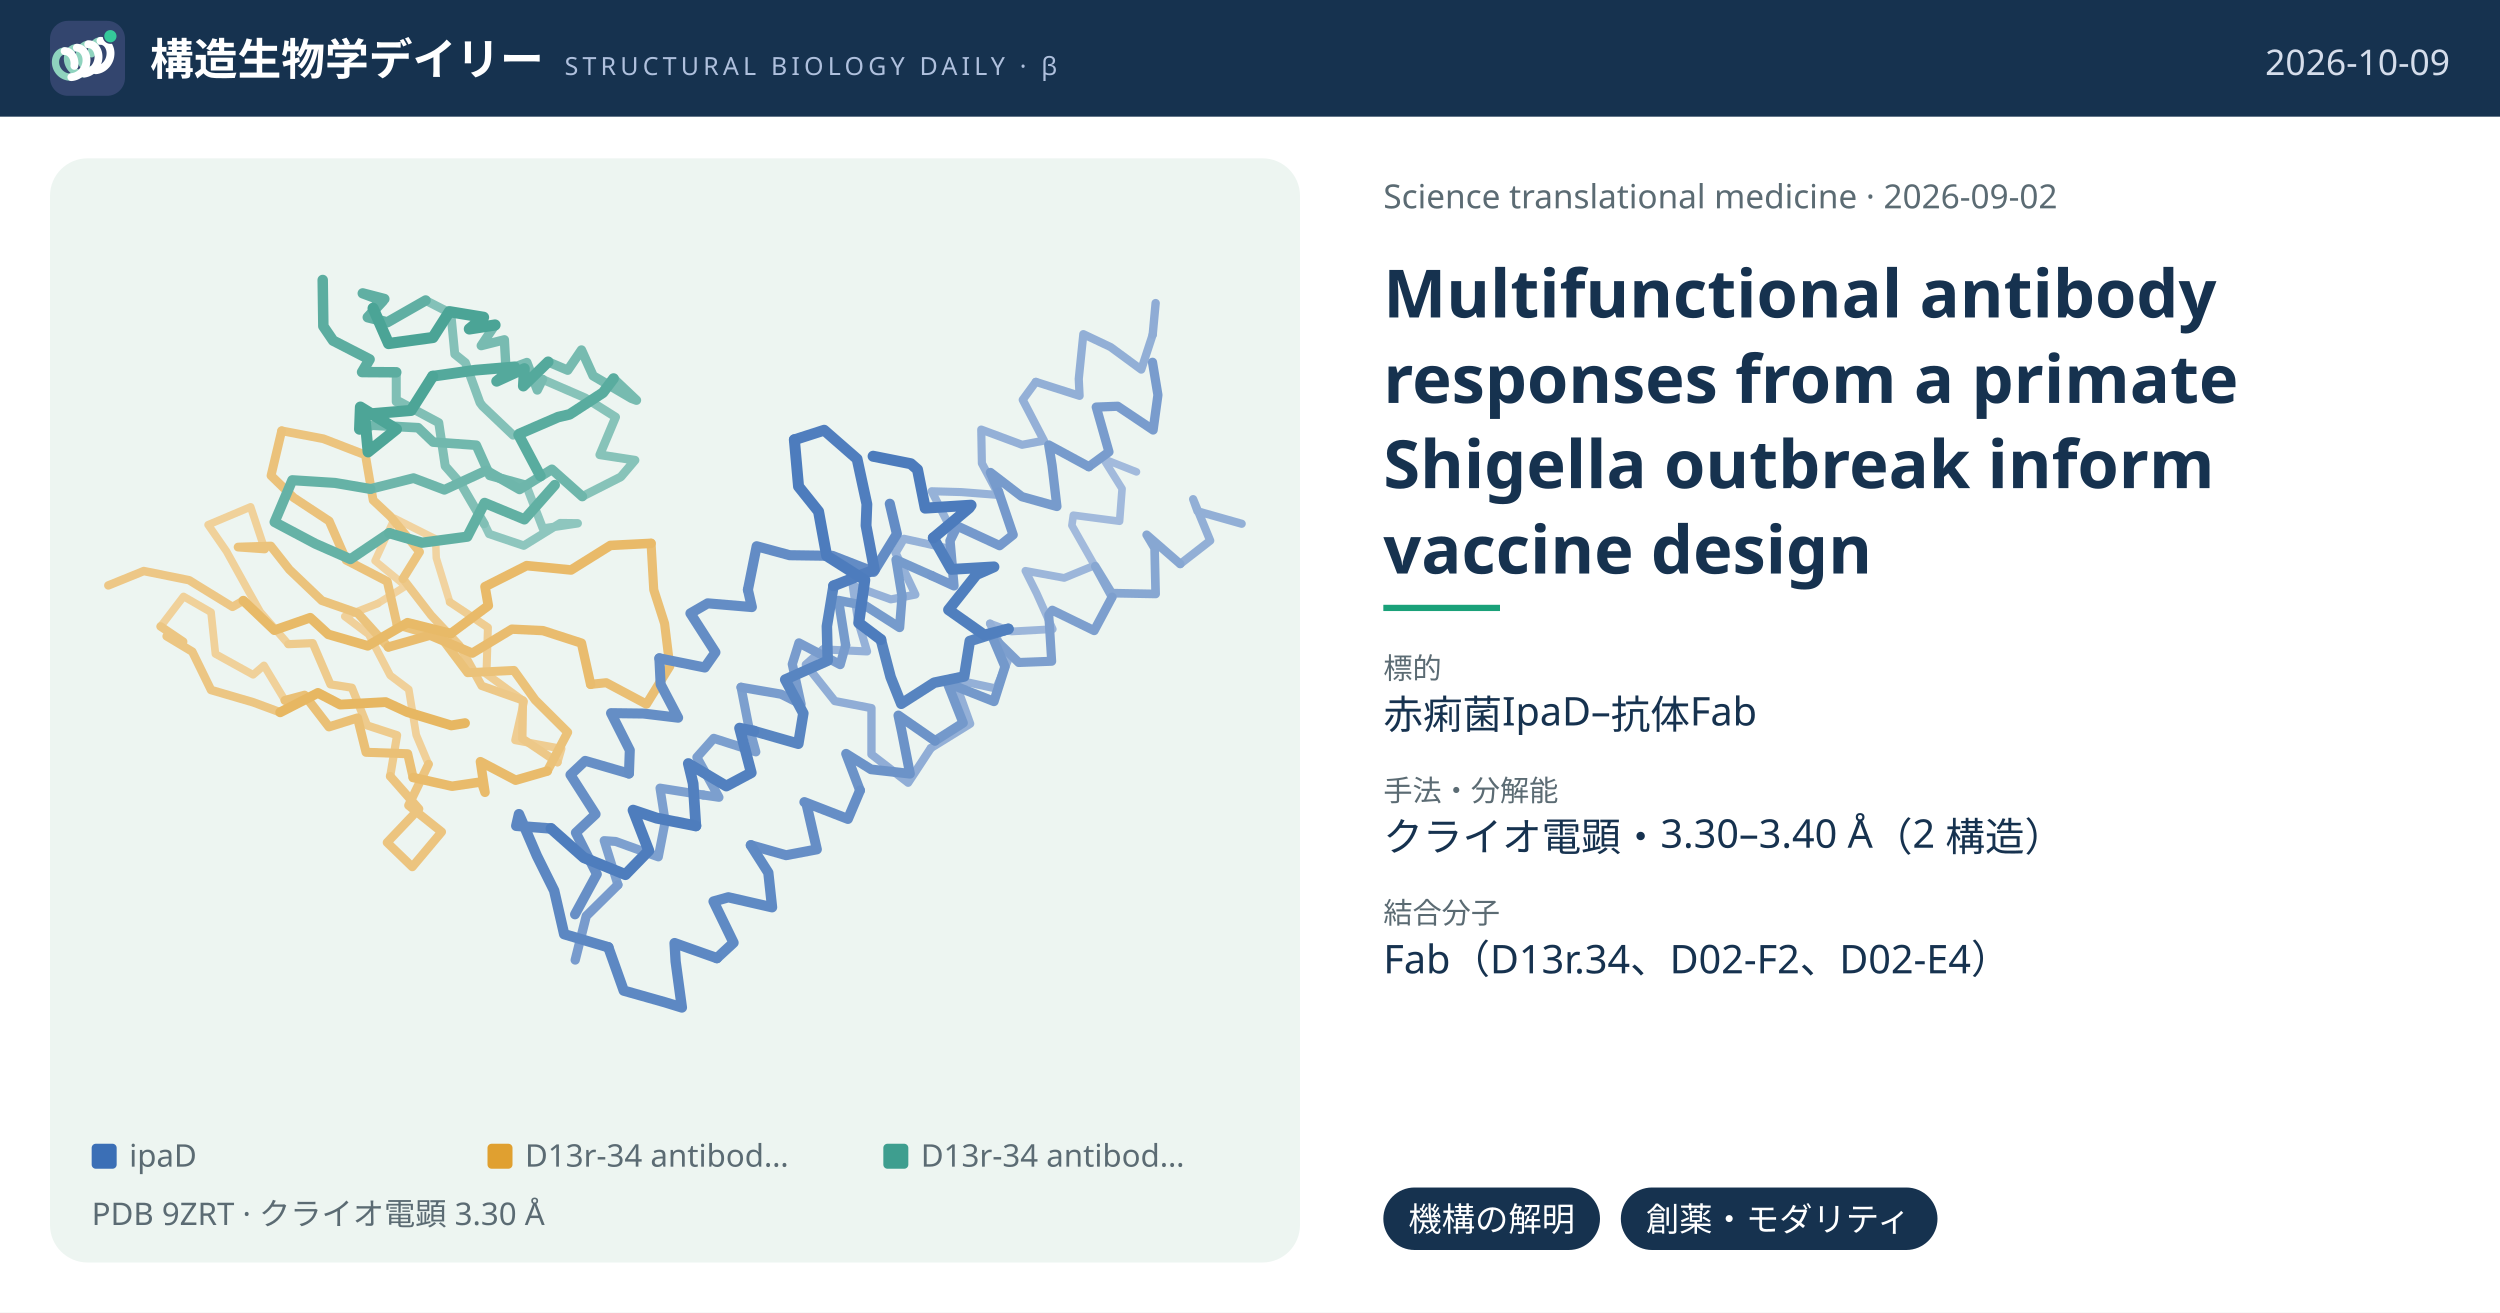
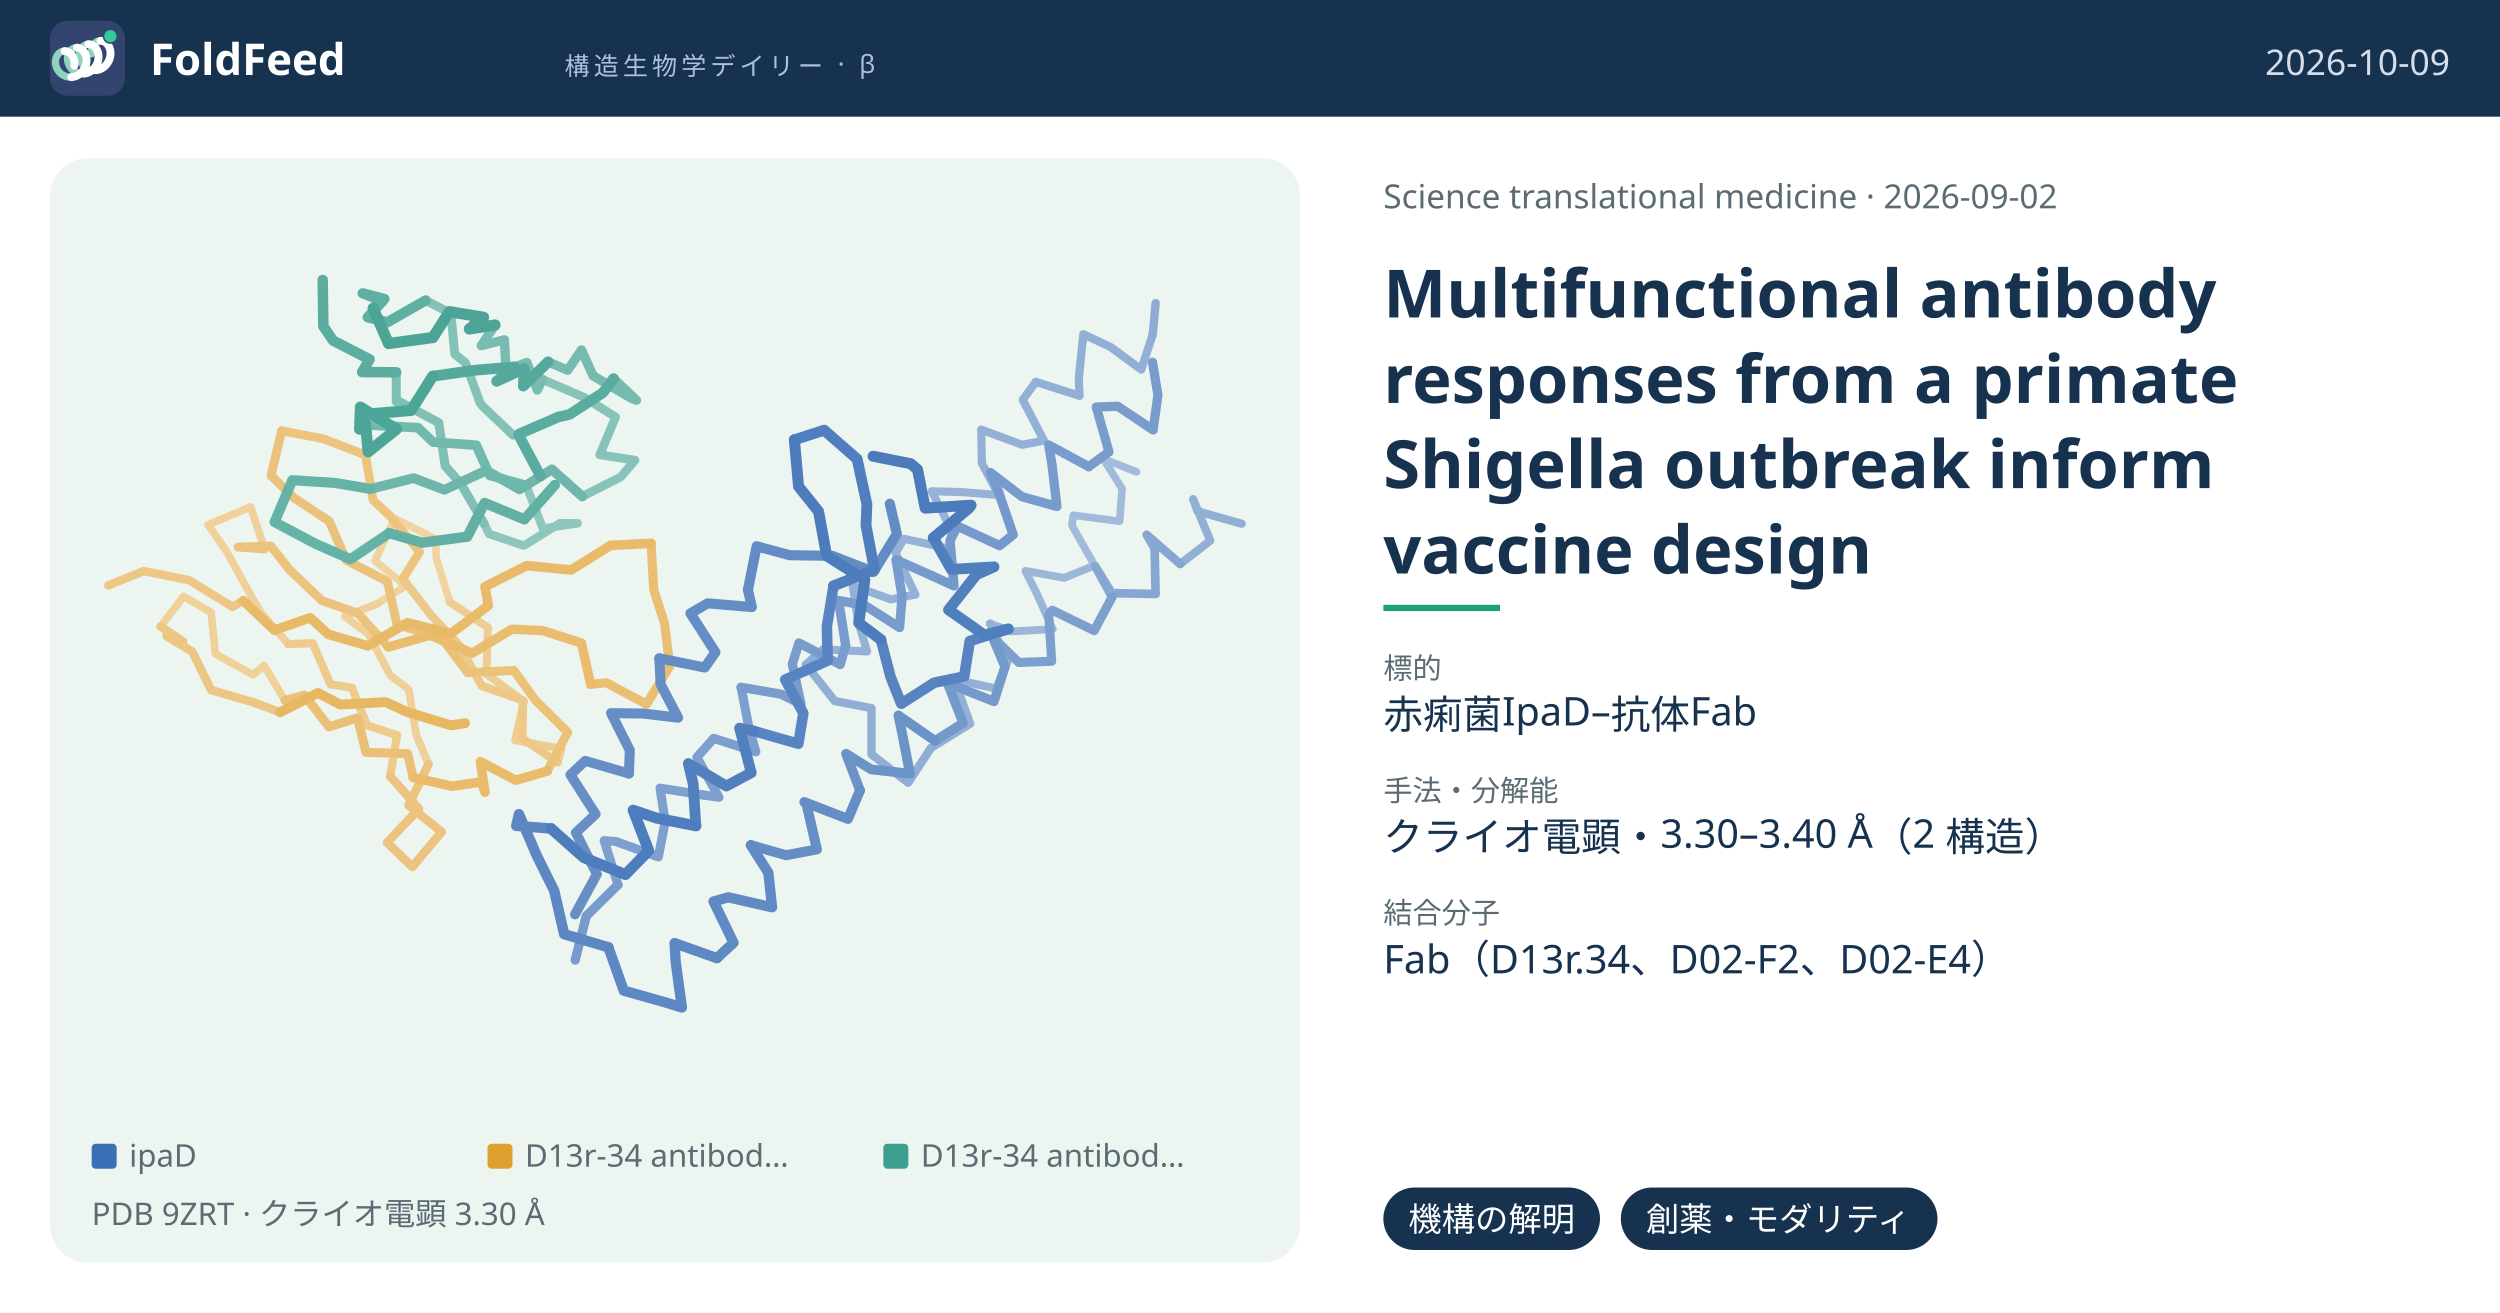
<svg xmlns="http://www.w3.org/2000/svg" width="1200" height="630" viewBox="0 0 1200 630" font-family="'Hiragino Sans','Hiragino Kaku Gothic ProN','Noto Sans JP','Yu Gothic',Meiryo,sans-serif">
  <rect width="1200" height="630" fill="#FFFFFF" />
  <rect width="1200" height="56" fill="#16324F" />
  <rect x="24" y="10" width="36" height="36" rx="8.64" fill="#33456E" />
  <path d="M31.02,24.52L30.59,24.55M30.59,24.55L30.18,24.61M30.18,24.61L29.77,24.73M29.77,24.73L29.37,24.89M29.37,24.89L28.99,25.10M28.99,25.10L28.63,25.35M28.63,25.35L28.28,25.64M28.28,25.64L27.97,25.96M27.97,25.96L27.68,26.33M27.68,26.33L27.42,26.72M27.42,26.72L27.20,27.15M27.20,27.15L27.01,27.61M27.01,27.61L26.85,28.08M26.85,28.08L26.74,28.58M26.74,28.58L26.66,29.10M26.66,29.10L26.63,29.62M26.63,29.62L26.64,30.16M26.64,30.16L26.69,30.70M26.69,30.70L26.78,31.24M26.78,31.24L26.92,31.78M26.92,31.78L27.09,32.31M27.09,32.31L27.31,32.83M27.31,32.83L27.57,33.33M27.57,33.33L27.87,33.81M27.87,33.81L28.20,34.27M28.20,34.27L28.57,34.71M28.57,34.71L28.98,35.12M28.98,35.12L29.41,35.49M29.41,35.49L29.88,35.83M29.88,35.83L30.36,36.13M30.36,36.13L30.88,36.39M30.88,36.39L31.41,36.61M31.41,36.61L31.96,36.78M31.96,36.78L32.52,36.91M32.52,36.91L33.09,36.99M33.09,36.99L33.67,37.03M33.67,37.03L34.25,37.02M36.90,22.88L36.48,22.89M36.48,22.89L36.06,22.94M36.06,22.94L35.64,23.05M35.64,23.05L35.24,23.20M35.24,23.20L34.86,23.39M34.86,23.39L34.49,23.63M34.49,23.63L34.14,23.90M34.14,23.90L33.82,24.22M33.82,24.22L33.52,24.57M33.52,24.57L33.25,24.96M33.25,24.96L33.02,25.38M33.02,25.38L32.82,25.83M32.82,25.83L32.65,26.30M32.65,26.30L32.53,26.79M32.53,26.79L32.44,27.30M32.44,27.30L32.40,27.83M32.40,27.83L32.39,28.36M32.39,28.36L32.43,28.90M32.43,28.90L32.51,29.44M32.51,29.44L32.63,29.98M32.63,29.98L32.80,30.51M32.80,30.51L33.01,31.03M33.01,31.03L33.25,31.54M33.25,31.54L33.54,32.03M33.54,32.03L33.86,32.50M33.86,32.50L34.22,32.94M34.22,32.94L34.62,33.36M34.62,33.36L35.04,33.74M35.04,33.74L35.50,34.09M35.50,34.09L35.98,34.40M35.98,34.40L36.49,34.67M36.49,34.67L37.01,34.90M37.01,34.90L37.56,35.09M37.56,35.09L38.12,35.23M38.12,35.23L38.68,35.33M38.68,35.33L39.26,35.38M39.26,35.38L39.84,35.38M39.84,35.38L40.42,35.33M42.36,21.24L41.93,21.28M41.93,21.28L41.52,21.37M41.52,21.37L41.12,21.50M41.12,21.50L40.72,21.68M40.72,21.68L40.35,21.91M40.35,21.91L40.00,22.17M40.00,22.17L39.67,22.48M39.67,22.48L39.36,22.82M39.36,22.82L39.09,23.20M39.09,23.20L38.84,23.61M38.84,23.61L38.63,24.05M38.63,24.05L38.46,24.52M38.46,24.52L38.32,25.00M38.32,25.00L38.22,25.51M38.22,25.51L38.17,26.03M38.17,26.03L38.15,26.56M38.15,26.56L38.18,27.10M38.18,27.10L38.24,27.64M38.24,27.64L38.35,28.18M38.35,28.18L38.51,28.71M38.51,28.71L38.70,29.24M38.70,29.24L38.94,29.75M38.94,29.75L39.21,30.25M39.21,30.25L39.53,30.72M39.53,30.72L39.88,31.17M39.88,31.17L40.26,31.60M40.26,31.60L40.68,31.99M40.68,31.99L41.13,32.35M41.13,32.35L41.60,32.67M41.60,32.67L42.10,32.95M42.10,32.95L42.62,33.20M42.62,33.20L43.16,33.40M43.16,33.40L43.72,33.55M43.72,33.55L44.28,33.66M44.28,33.66L44.86,33.72M44.86,33.72L45.43,33.74M45.43,33.74L46.01,33.71M48.24,19.59L47.81,19.62M47.81,19.62L47.40,19.69M47.40,19.69L46.99,19.81M46.99,19.81L46.59,19.98M46.59,19.98L46.22,20.19M46.22,20.19L45.86,20.45M45.86,20.45L45.52,20.74M45.52,20.74L45.21,21.08M45.21,21.08L44.92,21.45M44.92,21.45L44.67,21.85M44.67,21.85L44.45,22.28M44.45,22.28L44.26,22.74M44.26,22.74L44.12,23.22M44.12,23.22L44.01,23.72M44.01,23.72L43.94,24.23M43.94,24.23L43.91,24.76M43.91,24.76L43.92,25.30M43.92,25.30L43.98,25.84" stroke="#8FD3BE" stroke-width="3.48" stroke-linecap="round" fill="none" />
  <path d="M35.70,31.60L35.76,31.02M35.76,31.02L35.77,30.43M35.77,30.43L35.74,29.86M35.74,29.86L35.67,29.30M35.67,29.30L35.56,28.76M35.56,28.76L35.42,28.23M35.42,28.23L35.23,27.73M35.23,27.73L35.01,27.25M35.01,27.25L34.76,26.81M34.76,26.81L34.47,26.39M34.47,26.39L34.16,26.02M34.16,26.02L33.82,25.68M33.82,25.68L33.46,25.38M33.46,25.38L33.09,25.12M33.09,25.12L32.69,24.91M32.69,24.91L32.28,24.74M32.28,24.74L31.87,24.62M31.87,24.62L31.44,24.55M31.44,24.55L31.02,24.52M34.25,37.02L34.82,36.96M34.82,36.96L35.40,36.85M35.40,36.85L35.96,36.70M35.96,36.70L36.52,36.50M36.52,36.50L37.06,36.25M37.06,36.25L37.58,35.97M37.58,35.97L38.08,35.64M38.08,35.64L38.55,35.27M38.55,35.27L39.00,34.87M39.00,34.87L39.42,34.43M39.42,34.43L39.80,33.96M39.80,33.96L40.15,33.47M40.15,33.47L40.47,32.95M40.47,32.95L40.74,32.41M40.74,32.41L40.98,31.85M40.98,31.85L41.17,31.28M41.17,31.28L41.33,30.71M41.33,30.71L41.44,30.12M41.44,30.12L41.50,29.54M41.50,29.54L41.53,28.95M41.53,28.95L41.51,28.38M41.51,28.38L41.46,27.81M41.46,27.81L41.36,27.26M41.36,27.26L41.22,26.73M41.22,26.73L41.05,26.22M41.05,26.22L40.84,25.74M40.84,25.74L40.59,25.28M40.59,25.28L40.32,24.86M40.32,24.86L40.01,24.47M40.01,24.47L39.68,24.12M39.68,24.12L39.33,23.81M39.33,23.81L38.96,23.54M38.96,23.54L38.56,23.32M38.56,23.32L38.16,23.14M38.16,23.14L37.75,23.01M37.75,23.01L37.32,22.92M37.32,22.92L36.90,22.88M40.42,35.33L41.00,35.24M41.00,35.24L41.56,35.10M41.56,35.10L42.12,34.91M42.12,34.91L42.67,34.68M42.67,34.68L43.19,34.41M43.19,34.41L43.70,34.09M43.70,34.09L44.18,33.74M44.18,33.74L44.64,33.34M44.64,33.34L45.06,32.91M45.06,32.91L45.46,32.46M45.46,32.46L45.82,31.97M45.82,31.97L46.14,31.46M46.14,31.46L46.43,30.92M46.43,30.92L46.67,30.37M46.67,30.37L46.88,29.80M46.88,29.80L47.05,29.23M47.05,29.23L47.17,28.64M47.17,28.64L47.25,28.06M47.25,28.06L47.29,27.47M47.29,27.47L47.28,26.90M47.28,26.90L47.24,26.33M47.24,26.33L47.15,25.77M47.15,25.77L47.03,25.24M47.03,25.24L46.86,24.72M46.86,24.72L46.66,24.23M46.66,24.23L46.43,23.77M46.43,23.77L46.16,23.33M46.16,23.33L45.86,22.94M45.86,22.94L45.54,22.57M45.54,22.57L45.19,22.25M45.19,22.25L44.82,21.97M44.82,21.97L44.44,21.73M44.44,21.73L44.04,21.54M44.04,21.54L43.62,21.39M43.62,21.39L43.20,21.29M43.20,21.29L42.78,21.24M42.78,21.24L42.36,21.24M46.01,33.71L46.59,33.63M46.59,33.63L47.16,33.50M47.16,33.50L47.72,33.33M47.72,33.33L48.27,33.11M48.27,33.11L48.80,32.84M48.80,32.84L49.32,32.54M49.32,32.54L49.80,32.20M49.80,32.20L50.27,31.81M50.27,31.81L50.70,31.39M50.70,31.39L51.11,30.94M51.11,30.94L51.48,30.46M51.48,30.46L51.81,29.96M51.81,29.96L52.11,29.43M52.11,29.43L52.37,28.88M52.37,28.88L52.59,28.32M52.59,28.32L52.76,27.75M52.76,27.75L52.90,27.16M52.90,27.16L52.99,26.58M52.99,26.58L53.04,25.99M53.04,25.99L53.05,25.41M53.05,25.41L53.02,24.84M53.02,24.84L52.94,24.28M52.94,24.28L52.83,23.74M52.83,23.74L52.67,23.22M52.67,23.22L52.48,22.72M52.48,22.72L52.26,22.25M52.26,22.25L52.00,21.81M52.00,21.81L51.71,21.40M51.71,21.40L51.40,21.03M51.40,21.03L51.05,20.69M51.05,20.69L50.69,20.40M50.69,20.40L50.31,20.15M50.31,20.15L49.91,19.95M49.91,19.95L49.50,19.79M49.50,19.79L49.09,19.67M49.09,19.67L48.66,19.61M48.66,19.61L48.24,19.59" stroke="#FFFFFF" stroke-width="3.78" stroke-linecap="round" fill="none" />
  <circle cx="52.98" cy="17.38" r="3.31" fill="#35C99A" stroke="#33456E" stroke-width="0.72" />
-   <text x="72" y="36" font-size="21" font-weight="700" fill="#FFFFFF">構造生物学デイリー</text>
-   <text x="271" y="36" font-size="12" letter-spacing="2" fill="#AFC0DD">STRUCTURAL BIOLOGY DAILY · β</text>
+   <text x="72" y="36" font-size="21" font-weight="700" fill="#FFFFFF">FoldFeed</text>
+   <text x="271" y="36" font-size="12" letter-spacing="2" fill="#AFC0DD">構造生物学デイリー · β</text>
  <text x="1176" y="36" font-size="17" fill="#D5DDEB" text-anchor="end">2026-10-09</text>
  <rect x="24" y="76" width="600" height="530" rx="18" fill="#EDF5F1" />
  <g fill="none" stroke-linecap="round" stroke-linejoin="round">
    <polyline points="215.9,289.0 209.4,267.8 209.1,258.7 189.4,248.8 180.0,269.2 194.7,281.3 181.3,289.7" stroke="#f1d3a0" stroke-width="3.59" />
    <polyline points="545.5,226.5 529.6,220.2 538.6,234.6 537.4,250.2 515.2,247.3 514.5,252.2 525.4,271.4" stroke="#a2badc" stroke-width="3.66" />
    <polyline points="138.4,309.2 124.9,293.7 119.5,284.1 108.7,264.6 99.9,251.9 120.3,243.3 127.0,263.5" stroke="#f0d19a" stroke-width="3.70" />
    <polyline points="77.1,300.7 88.1,286.3 101.3,293.9 103.4,313.9 121.5,323.9 126.7,319.4 136.8,336.2" stroke="#f0d19a" stroke-width="3.70" />
    <polyline points="181.3,289.7 165.5,295.9 177.0,304.5 187.3,324.2 196.2,330.9 199.8,352.8 205.7,366.8" stroke="#f0d099" stroke-width="3.71" />
    <polyline points="525.4,271.4 510.8,277.4 492.2,274.0 497.6,284.8 505.3,302.0 485.4,303.1 475.2,299.3" stroke="#9cb6da" stroke-width="3.76" />
    <polyline points="267.6,365.9 269.5,359.4 247.3,355.3 251.5,336.7 233.5,323.5 234.2,301.2 215.9,289.0" stroke="#efcd92" stroke-width="3.85" />
    <polyline points="429.9,265.4 433.9,258.6 455.7,263.4 456.8,254.6 447.2,235.8 461.4,236.2 479.4,237.6" stroke="#96b2d8" stroke-width="3.89" />
    <polyline points="395.1,311.7 416.2,312.7 411.9,298.3 409.3,281.1 427.6,287.7 439.4,285.4 429.9,265.4" stroke="#95b1d8" stroke-width="3.90" />
    <polyline points="479.4,237.6 471.3,222.4 471.0,206.2 490.6,213.5 501.1,211.5 490.9,191.9 497.2,183.3" stroke="#94b0d7" stroke-width="3.92" />
    <polyline points="475.2,299.3 483.7,317.3 478.2,330.5 456.4,325.8 458.1,326.2 465.7,347.4 446.8,359.1" stroke="#94b0d7" stroke-width="3.93" />
    <polyline points="187.3,372.6 190.6,352.9 176.2,348.2 168.9,330.1 158.6,328.5 150.1,308.7 138.4,309.2" stroke="#eecb8d" stroke-width="3.94" />
    <polyline points="566.5,270.7 580.9,259.5 572.7,239.6 574.8,245.4 596.0,251.4" stroke="#92afd6" stroke-width="3.96" />
    <polyline points="497.2,183.3 518.2,190.0 517.8,181.9 520.0,160.4 533.1,166.6 547.8,177.4 553.3,160.6" stroke="#92afd6" stroke-width="3.96" />
    <polyline points="446.8,359.1 435.9,375.7 418.3,362.1 418.3,339.9 400.7,336.5 386.8,319.0 395.1,311.7" stroke="#90add6" stroke-width="4.00" />
    <polyline points="553.3,160.6 554.7,145.5" stroke="#8facd5" stroke-width="4.03" />
    <polyline points="193.4,277.8 206.9,295.3 220.5,309.8 231.2,329.2 251.0,336.2 250.7,354.5 267.6,365.9" stroke="#edc888" stroke-width="4.03" />
    <polyline points="252.6,233.0 260.6,253.7 277.3,251.2 268.9,251.1 251.4,261.9 234.8,256.3 232.4,251.4" stroke="#8ec6be" stroke-width="4.07" />
    <polyline points="116.8,288.3 111.6,291.3 93.7,280.3 90.8,278.5 69.0,274.1 52.0,281.0" stroke="#edc786" stroke-width="4.07" />
    <polyline points="134.5,341.9 121.5,337.1 101.3,331.2 92.3,312.8 80.0,305.4 87.9,308.0 77.1,300.7" stroke="#ecc683" stroke-width="4.12" />
    <polyline points="533.8,286.6 525.7,271.8 533.6,284.7 554.7,285.1 554.2,263.1 550.4,256.7 566.5,270.7" stroke="#87a7d2" stroke-width="4.17" />
    <polyline points="205.7,366.8 196.1,386.6 212.0,399.3 197.9,416.1 185.8,404.4 201.1,388.3 187.3,372.6" stroke="#ecc47f" stroke-width="4.20" />
    <polyline points="260.4,182.1 280.9,191.0 295.5,200.2 287.9,218.3 304.8,220.9 298.0,228.9 279.5,238.3" stroke="#87c3b9" stroke-width="4.21" />
    <polyline points="135.2,206.8 155.2,210.6 175.4,218.4 179.1,240.1 187.4,247.9 201.4,264.9 193.4,277.8" stroke="#ecc47e" stroke-width="4.21" />
    <polyline points="127.0,263.5 114.3,262.6 130.0,262.1 138.9,273.4 154.5,288.3 171.7,294.3 186.4,310.6" stroke="#ebc37c" stroke-width="4.24" />
    <polyline points="246.3,208.9 231.6,194.9 230.4,193.3 223.4,174.1 218.3,170.0 216.4,150.4 204.3,144.2" stroke="#84c1b8" stroke-width="4.27" />
    <polyline points="190.6,299.9 185.9,279.1 166.2,268.9 158.0,250.1 141.0,238.9 130.1,228.3 135.2,206.8" stroke="#ebc27b" stroke-width="4.27" />
    <polyline points="262.7,370.1 272.5,351.5 256.9,336.0 246.7,321.8 224.5,322.9 211.8,306.0 190.6,299.9" stroke="#ebc279" stroke-width="4.30" />
    <polyline points="232.4,251.4 221.2,232.2 213.7,223.7 210.6,202.9 191.0,192.4 190.2,192.8 190.2,178.7" stroke="#80bfb5" stroke-width="4.34" />
    <polyline points="337.6,381.6 316.8,378.3 319.3,394.3 316.0,411.3 295.5,403.9 290.0,403.5 296.6,424.7" stroke="#7da0cf" stroke-width="4.36" />
    <polyline points="136.8,336.2 146.2,333.7 157.9,348.9 171.6,344.6 175.7,361.1 195.7,361.8 198.3,373.2" stroke="#eac076" stroke-width="4.36" />
    <polyline points="476.3,305.6 489.0,318.0 504.8,317.4 503.4,295.1 505.1,292.9 525.2,302.7 533.8,286.6" stroke="#7d9fce" stroke-width="4.37" />
    <polyline points="355.7,329.9 359.2,347.8 362.8,360.9 342.6,354.4 334.5,363.5 345.1,382.7 337.6,381.6" stroke="#7c9fce" stroke-width="4.38" />
    <polyline points="283.5,328.5 291.0,327.7 310.3,338.0 321.5,319.8 319.0,299.3 313.8,283.1 312.5,260.8" stroke="#eabf74" stroke-width="4.38" />
    <polyline points="553.2,173.9 555.8,189.6 553.5,206.4 536.5,195.0 526.2,195.4 532.3,216.9 522.6,224.0" stroke="#799ccd" stroke-width="4.44" />
    <polyline points="405.9,309.7 403.3,319.0 383.5,308.6 380.3,318.8 384.5,338.0 374.9,333.2 355.7,329.9" stroke="#799ccd" stroke-width="4.45" />
    <polyline points="296.6,424.7 281.4,439.7 276.1,460.8" stroke="#789bcd" stroke-width="4.47" />
    <polyline points="522.6,224.0 503.4,213.6 505.0,223.4 507.3,243.1 490.5,238.4 475.4,226.8 479.3,236.1" stroke="#779bcc" stroke-width="4.48" />
    <polyline points="237.6,156.0 231.0,165.9 242.1,163.1 242.9,177.7 252.9,174.0 257.9,187.2 260.4,182.1" stroke="#78bbb1" stroke-width="4.49" />
    <polyline points="447.2,276.3 430.1,268.7 433.0,286.3 431.8,301.2 415.3,290.7 402.5,288.2 405.9,309.7" stroke="#769bcc" stroke-width="4.49" />
    <polyline points="186.4,310.6 206.4,304.9 226.7,313.5 245.7,302.0 260.6,302.7 279.1,308.7 283.5,328.5" stroke="#e9bc6e" stroke-width="4.51" />
    <polyline points="294.5,181.7 305.5,192.1 303.1,191.2 284.7,180.4 279.1,168.0 272.5,177.7 263.1,173.7" stroke="#77bbb0" stroke-width="4.51" />
    <polyline points="479.3,236.1 486.3,256.7 479.8,261.9 459.5,252.5 456.0,259.6 457.9,281.2 447.2,276.3" stroke="#7599cc" stroke-width="4.52" />
    <polyline points="448.8,355.6 462.3,347.0 454.3,326.7 456.4,328.5 477.1,336.7 482.4,320.0 476.3,305.6" stroke="#7499cb" stroke-width="4.53" />
    <polyline points="198.3,373.2 217.0,377.4 231.1,375.3 232.8,380.3 230.6,365.6 247.5,374.5 262.7,370.1" stroke="#e9bb6b" stroke-width="4.56" />
    <polyline points="312.5,260.8 293.0,261.8 274.1,273.6 252.8,271.5 232.8,281.6 234.4,290.7 216.4,304.1" stroke="#e9ba69" stroke-width="4.59" />
    <polyline points="216.4,304.1 195.6,298.9 176.5,310.0 157.6,304.5 148.9,296.5 131.7,302.5 116.8,288.3" stroke="#e8ba68" stroke-width="4.62" />
    <polyline points="172.6,206.0 178.9,204.1 200.7,205.3 207.9,212.2 228.6,213.7 235.1,228.2 252.6,233.0" stroke="#71b8ad" stroke-width="4.62" />
    <polyline points="412.8,379.4 406.1,361.8 418.1,369.3 436.8,371.4 432.9,351.4 431.2,343.4 448.8,355.6" stroke="#6c93c8" stroke-width="4.68" />
    <polyline points="279.5,238.3 264.9,225.3 249.4,234.9 233.4,225.8 213.3,235.1 198.5,229.5 177.8,234.7" stroke="#6eb6ab" stroke-width="4.69" />
    <polyline points="223.2,347.1 216.6,348.2 195.5,341.8 185.1,337.0 163.3,338.2 152.6,332.6 134.5,341.9" stroke="#e7b762" stroke-width="4.72" />
    <polyline points="276.0,438.9 286.5,419.6 276.4,399.7 285.9,390.8 273.8,371.9 280.9,365.2 301.9,371.3" stroke="#678fc6" stroke-width="4.78" />
    <polyline points="360.4,405.7 377.3,410.5 392.1,407.7 387.1,385.9 386.1,385.0 407.0,393.1 412.8,379.4" stroke="#668ec6" stroke-width="4.81" />
    <polyline points="301.9,371.3 302.3,360.1 293.3,342.3 308.9,342.5 325.5,344.5 317.1,328.5 316.5,316.0" stroke="#658ec5" stroke-width="4.83" />
    <polyline points="316.5,316.0 338.3,320.4 343.4,313.1 331.4,294.4 339.7,289.6 360.9,291.4 359.0,283.1" stroke="#648dc5" stroke-width="4.85" />
    <polyline points="177.8,234.7 160.8,231.8 140.3,230.5 131.8,250.6 151.4,261.0 168.2,268.4 186.8,255.9" stroke="#65b2a6" stroke-width="4.86" />
    <polyline points="359.0,283.1 363.2,262.2 379.0,266.5 399.5,266.8 419.3,274.5 430.5,256.3 427.1,241.8" stroke="#638cc5" stroke-width="4.86" />
    <polyline points="344.1,459.9 352.1,452.5 342.5,432.7 349.6,430.7 370.6,435.5 368.8,418.9 360.4,405.7" stroke="#5f8ac4" stroke-width="4.93" />
    <polyline points="186.8,255.9 202.6,260.5 224.3,257.6 232.6,241.4 251.7,249.3 266.3,232.8" stroke="#61b0a3" stroke-width="4.95" />
    <polyline points="204.3,144.2 185.9,154.7 176.5,152.3 183.8,144.4 174.1,140.8 184.5,143.5 179.1,148.0" stroke="#60afa3" stroke-width="4.96" />
    <polyline points="292.0,454.7 299.4,475.5 319.2,481.1 327.3,483.6 324.3,461.5 323.8,452.7 344.1,459.9" stroke="#5d88c3" stroke-width="4.97" />
    <polyline points="264.5,397.7 247.8,396.4 249.1,390.8 257.7,410.8 266.0,427.5 270.8,448.4 292.0,454.7" stroke="#5c87c2" stroke-width="5.00" />
    <polyline points="190.2,178.7 173.8,178.6 177.4,172.5 159.9,163.5 155.2,156.6 154.9,134.4" stroke="#5cada0" stroke-width="5.04" />
    <polyline points="400.1,281.2 396.9,300.6 397.3,317.1 376.9,326.2 385.6,342.4 383.2,357.0 361.9,350.9" stroke="#5885c1" stroke-width="5.06" />
    <polyline points="484.0,301.9 465.5,307.7 462.8,324.7 448.4,327.7 432.6,337.8 427.5,325.0 422.8,307.0" stroke="#5784c0" stroke-width="5.09" />
    <polyline points="259.4,228.5 248.9,208.7 249.2,208.3 267.9,200.2 273.4,198.9 289.4,188.5 294.5,181.7" stroke="#59ac9f" stroke-width="5.10" />
    <polyline points="361.9,350.9 355.0,349.5 360.6,370.9 348.6,377.3 330.4,366.5 332.7,376.1 334.0,396.4" stroke="#5280bf" stroke-width="5.18" />
    <polyline points="263.1,173.7 251.2,185.3 251.7,176.9 238.4,183.0 247.0,176.1 228.0,177.7 207.7,180.6" stroke="#54a99c" stroke-width="5.20" />
    <polyline points="448.0,258.2 456.6,273.3 477.1,272.1 468.7,275.8 455.3,292.7 472.5,304.8 484.0,301.9" stroke="#507fbe" stroke-width="5.22" />
    <polyline points="381.3,211.1 395.6,206.5 411.4,220.3 416.1,242.0 415.7,252.3 419.7,273.5 400.1,281.2" stroke="#507ebe" stroke-width="5.23" />
    <polyline points="334.0,396.4 315.2,392.7 303.9,388.9 311.4,408.3 300.2,419.8 280.3,411.7 264.5,397.7" stroke="#4e7dbd" stroke-width="5.27" />
    <polyline points="422.8,307.0 412.2,299.0 415.1,278.4 396.8,266.8 392.9,245.5 383.3,233.5 381.3,211.1" stroke="#4d7cbd" stroke-width="5.29" />
    <polyline points="419.1,219.0 437.2,222.6 440.4,225.4 444.1,243.9 466.1,242.5 465.2,243.8 448.0,258.2" stroke="#4c7bbc" stroke-width="5.30" />
    <polyline points="207.7,180.6 197.3,197.0 175.0,198.9 176.7,216.9 190.3,206.0 173.0,195.4 172.6,206.0" stroke="#4da597" stroke-width="5.34" />
    <polyline points="179.1,148.0 186.5,164.9 207.8,162.0 215.7,149.6 232.1,152.3 225.3,157.9 237.6,156.0" stroke="#4ba496" stroke-width="5.38" />
  </g>
  <rect x="44" y="549" width="12" height="12" rx="2" fill="#3B6FB6" />
  <text x="62" y="560" font-size="15" fill="#5B6B73">ipaD</text>
  <rect x="234" y="549" width="12" height="12" rx="2" fill="#E0A030" />
  <text x="252" y="560" font-size="15" fill="#5B6B73">D13r-34 antibod…</text>
  <rect x="424" y="549" width="12" height="12" rx="2" fill="#3E9E8F" />
  <text x="442" y="560" font-size="15" fill="#5B6B73">D13r-34 antibod…</text>
  <text x="44" y="588" font-size="15" fill="#5B6B73">PDB 9ZRT · クライオ電顕 3.30 Å</text>
  <text x="664" y="100.0" font-size="16" font-weight="400" fill="#5B6B73">Science translational medicine  ·  2026-09-02</text>
  <text x="664" y="152.4" font-size="32" font-weight="700" fill="#16324F">Multifunctional antibody</text>
  <text x="664" y="193.4" font-size="32" font-weight="700" fill="#16324F">responses from a primate</text>
  <text x="664" y="234.3" font-size="32" font-weight="700" fill="#16324F">Shigella outbreak inform</text>
  <text x="664" y="275.3" font-size="32" font-weight="700" fill="#16324F">vaccine design</text>
  <line x1="664" y1="291.8" x2="720" y2="291.8" stroke="#1AA179" stroke-width="3" />
  <text x="664" y="325.8" font-size="14" font-weight="400" fill="#5B6B73">標的</text>
  <text x="664" y="349.8" font-size="19" font-weight="500" fill="#16324F">赤痢菌IpaD–抗体Fab</text>
  <text x="664" y="384.5" font-size="14" font-weight="400" fill="#5B6B73">手法・分解能</text>
  <text x="664" y="408.5" font-size="19" font-weight="500" fill="#16324F">クライオ電顕・3.30–3.40 Å（2 構造）</text>
  <text x="664" y="443.2" font-size="14" font-weight="400" fill="#5B6B73">結合分子</text>
  <text x="664" y="467.2" font-size="19" font-weight="500" fill="#16324F">Fab（D13r.34、D02-F2、D02-E4）</text>
  <rect x="664" y="570" width="104" height="30" rx="15" fill="#16324F" />
  <text x="676" y="591" font-size="16" fill="#FFFFFF">機構の解明</text>
  <rect x="778.0" y="570" width="152" height="30" rx="15" fill="#16324F" />
  <text x="790.0" y="591" font-size="16" fill="#FFFFFF">創薬・モダリティ</text>
</svg>
